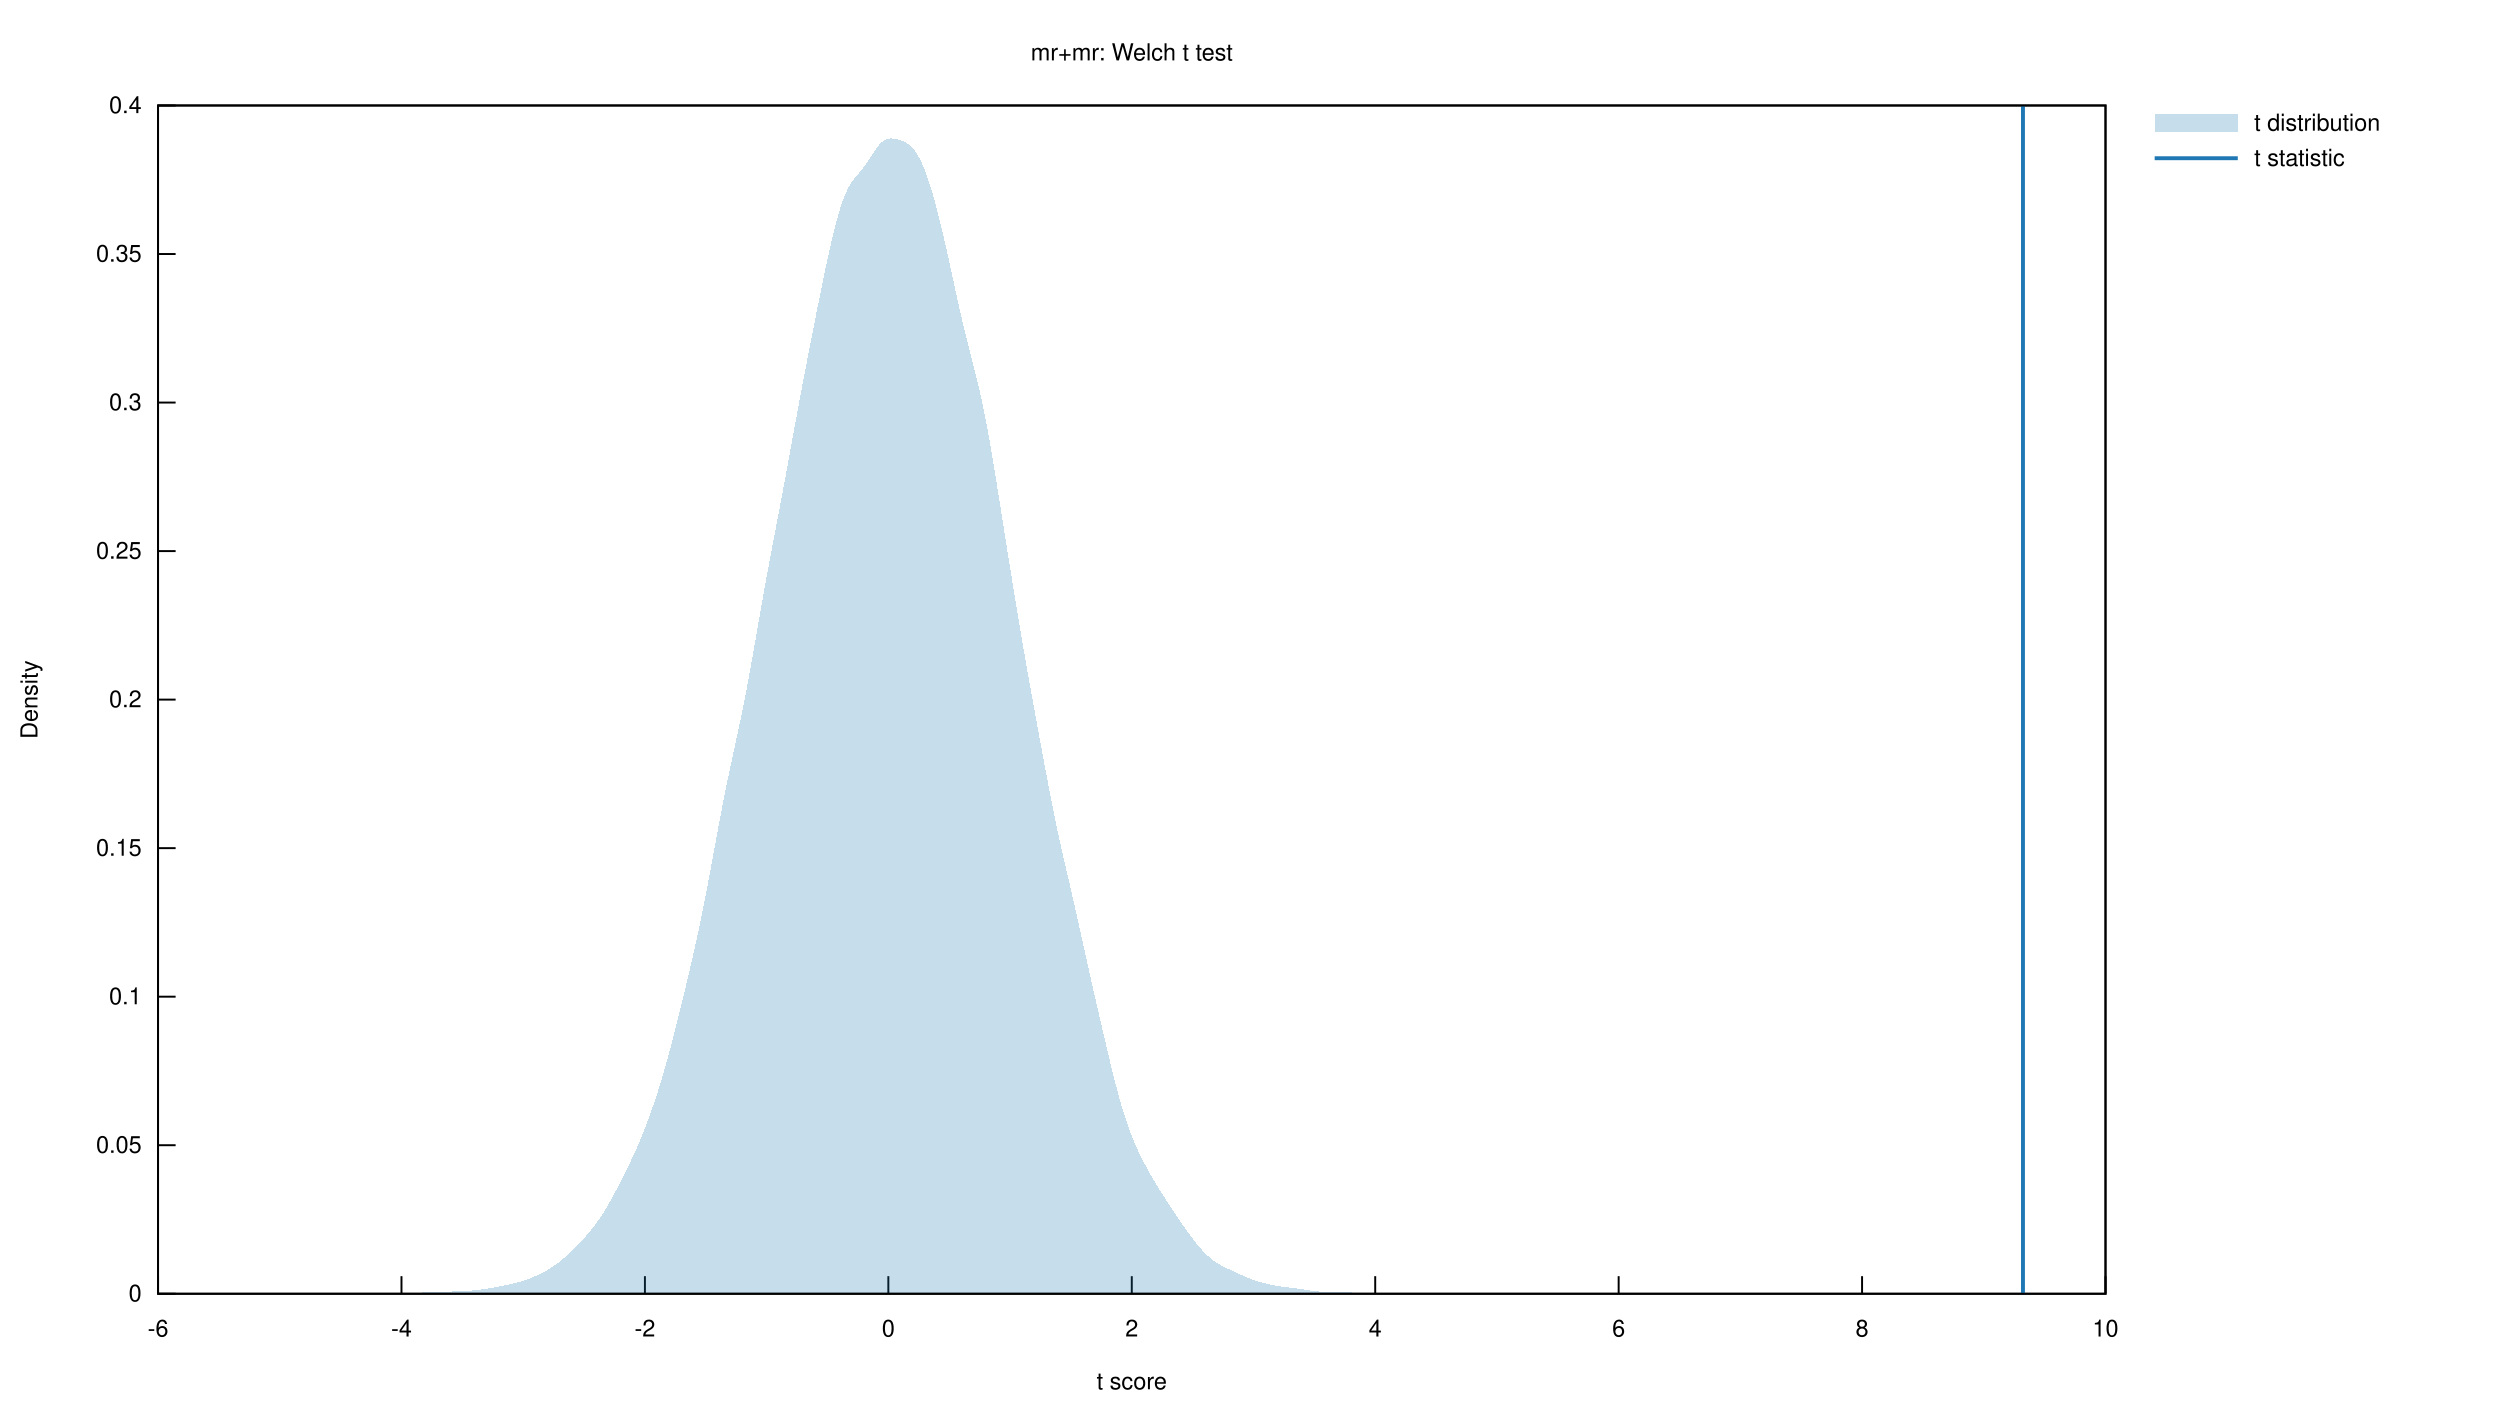
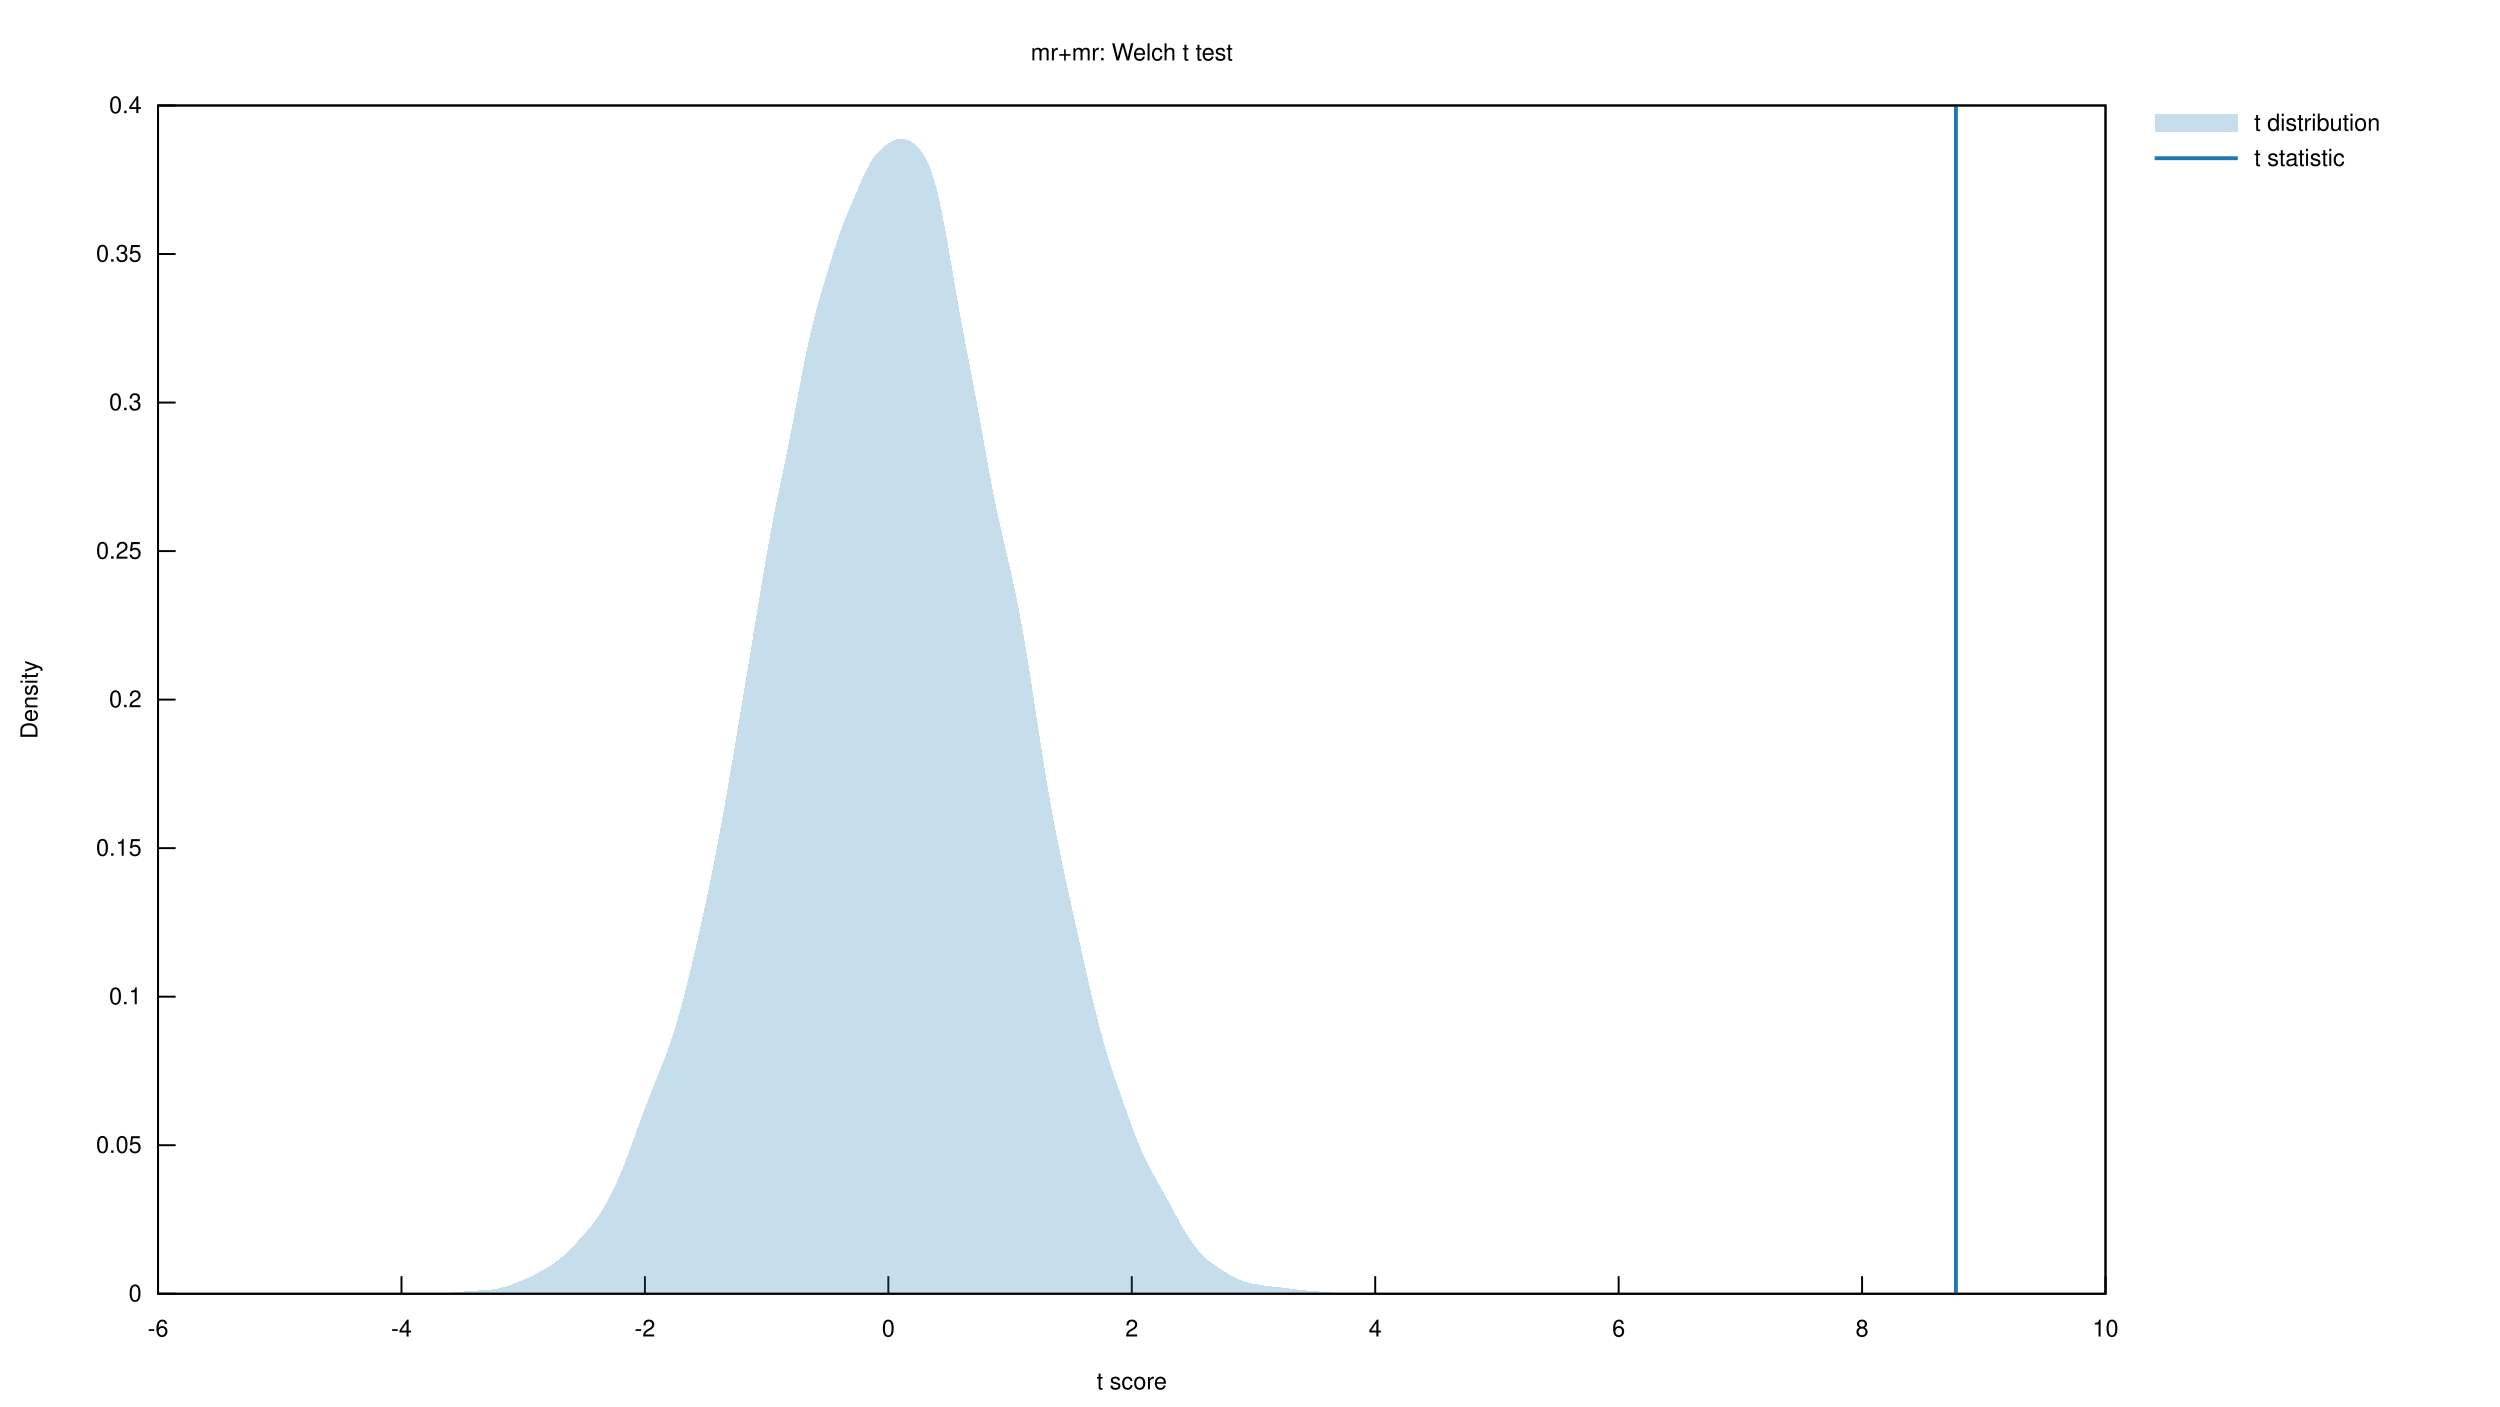
<svg xmlns="http://www.w3.org/2000/svg" xmlns:xlink="http://www.w3.org/1999/xlink" viewBox="0 0 1280 720">
  <g id="gnuplot_canvas">
    <rect x="0" y="0" width="1280" height="720" fill="none" />
    <defs>
      <circle id="gpDot" r="0.5" stroke-width="0.5" stroke="currentColor" />
      <path id="gpPt0" stroke-width="0.222" stroke="currentColor" d="M-1,0 h2 M0,-1 v2" />
      <path id="gpPt1" stroke-width="0.222" stroke="currentColor" d="M-1,-1 L1,1 M1,-1 L-1,1" />
      <path id="gpPt2" stroke-width="0.222" stroke="currentColor" d="M-1,0 L1,0 M0,-1 L0,1 M-1,-1 L1,1 M-1,1 L1,-1" />
      <rect id="gpPt3" stroke-width="0.222" stroke="currentColor" x="-1" y="-1" width="2" height="2" />
      <rect id="gpPt4" stroke-width="0.222" stroke="currentColor" fill="currentColor" x="-1" y="-1" width="2" height="2" />
      <circle id="gpPt5" stroke-width="0.222" stroke="currentColor" cx="0" cy="0" r="1" />
      <use xlink:href="#gpPt5" id="gpPt6" fill="currentColor" stroke="none" />
      <path id="gpPt7" stroke-width="0.222" stroke="currentColor" d="M0,-1.33 L-1.33,0.67 L1.33,0.67 z" />
      <use xlink:href="#gpPt7" id="gpPt8" fill="currentColor" stroke="none" />
      <use xlink:href="#gpPt7" id="gpPt9" stroke="currentColor" transform="rotate(180)" />
      <use xlink:href="#gpPt9" id="gpPt10" fill="currentColor" stroke="none" />
      <use xlink:href="#gpPt3" id="gpPt11" stroke="currentColor" transform="rotate(45)" />
      <use xlink:href="#gpPt11" id="gpPt12" fill="currentColor" stroke="none" />
      <path id="gpPt13" stroke-width="0.222" stroke="currentColor" d="M0,1.330 L1.265,0.411 L0.782,-1.067 L-0.782,-1.076 L-1.265,0.411 z" />
      <use xlink:href="#gpPt13" id="gpPt14" fill="currentColor" stroke="none" />
      <filter id="textbox" filterUnits="objectBoundingBox" x="0" y="0" height="1" width="1">
        <feFlood flood-color="white" flood-opacity="1" result="bgnd" />
        <feComposite in="SourceGraphic" in2="bgnd" operator="atop" />
      </filter>
      <filter id="greybox" filterUnits="objectBoundingBox" x="0" y="0" height="1" width="1">
        <feFlood flood-color="lightgrey" flood-opacity="1" result="grey" />
        <feComposite in="SourceGraphic" in2="grey" operator="atop" />
      </filter>
    </defs>
    <g fill="none" color="white" stroke="currentColor" stroke-width="1.00" stroke-linecap="butt" stroke-linejoin="miter">
</g>
    <g fill="none" color="black" stroke="currentColor" stroke-width="1.00" stroke-linecap="butt" stroke-linejoin="miter">
      <path stroke="black" d="M80.92,662.40 L89.92,662.40  " />
      <g transform="translate(72.53,666.30)" stroke="none" fill="black" font-family="Helvetica" font-size="12.00" text-anchor="end">
        <text>
          <tspan font-family="Helvetica"> 0</tspan>
        </text>
      </g>
    </g>
    <g fill="none" color="black" stroke="currentColor" stroke-width="1.00" stroke-linecap="butt" stroke-linejoin="miter">
      <path stroke="black" d="M80.92,586.35 L89.92,586.35  " />
      <g transform="translate(72.53,590.25)" stroke="none" fill="black" font-family="Helvetica" font-size="12.00" text-anchor="end">
        <text>
          <tspan font-family="Helvetica"> 0.05</tspan>
        </text>
      </g>
    </g>
    <g fill="none" color="black" stroke="currentColor" stroke-width="1.00" stroke-linecap="butt" stroke-linejoin="miter">
      <path stroke="black" d="M80.92,510.30 L89.92,510.30  " />
      <g transform="translate(72.53,514.20)" stroke="none" fill="black" font-family="Helvetica" font-size="12.00" text-anchor="end">
        <text>
          <tspan font-family="Helvetica"> 0.1</tspan>
        </text>
      </g>
    </g>
    <g fill="none" color="black" stroke="currentColor" stroke-width="1.00" stroke-linecap="butt" stroke-linejoin="miter">
      <path stroke="black" d="M80.92,434.25 L89.92,434.25  " />
      <g transform="translate(72.53,438.15)" stroke="none" fill="black" font-family="Helvetica" font-size="12.00" text-anchor="end">
        <text>
          <tspan font-family="Helvetica"> 0.15</tspan>
        </text>
      </g>
    </g>
    <g fill="none" color="black" stroke="currentColor" stroke-width="1.00" stroke-linecap="butt" stroke-linejoin="miter">
      <path stroke="black" d="M80.92,358.20 L89.92,358.20  " />
      <g transform="translate(72.53,362.10)" stroke="none" fill="black" font-family="Helvetica" font-size="12.00" text-anchor="end">
        <text>
          <tspan font-family="Helvetica"> 0.2</tspan>
        </text>
      </g>
    </g>
    <g fill="none" color="black" stroke="currentColor" stroke-width="1.00" stroke-linecap="butt" stroke-linejoin="miter">
      <path stroke="black" d="M80.92,282.16 L89.92,282.16  " />
      <g transform="translate(72.53,286.06)" stroke="none" fill="black" font-family="Helvetica" font-size="12.00" text-anchor="end">
        <text>
          <tspan font-family="Helvetica"> 0.25</tspan>
        </text>
      </g>
    </g>
    <g fill="none" color="black" stroke="currentColor" stroke-width="1.00" stroke-linecap="butt" stroke-linejoin="miter">
      <path stroke="black" d="M80.92,206.11 L89.92,206.11  " />
      <g transform="translate(72.53,210.01)" stroke="none" fill="black" font-family="Helvetica" font-size="12.00" text-anchor="end">
        <text>
          <tspan font-family="Helvetica"> 0.3</tspan>
        </text>
      </g>
    </g>
    <g fill="none" color="black" stroke="currentColor" stroke-width="1.00" stroke-linecap="butt" stroke-linejoin="miter">
      <path stroke="black" d="M80.92,130.06 L89.92,130.06  " />
      <g transform="translate(72.53,133.96)" stroke="none" fill="black" font-family="Helvetica" font-size="12.00" text-anchor="end">
        <text>
          <tspan font-family="Helvetica"> 0.35</tspan>
        </text>
      </g>
    </g>
    <g fill="none" color="black" stroke="currentColor" stroke-width="1.00" stroke-linecap="butt" stroke-linejoin="miter">
      <path stroke="black" d="M80.92,54.01 L89.92,54.01  " />
      <g transform="translate(72.53,57.91)" stroke="none" fill="black" font-family="Helvetica" font-size="12.00" text-anchor="end">
        <text>
          <tspan font-family="Helvetica"> 0.4</tspan>
        </text>
      </g>
    </g>
    <g fill="none" color="black" stroke="currentColor" stroke-width="1.00" stroke-linecap="butt" stroke-linejoin="miter">
      <path stroke="black" d="M80.92,662.40 L80.92,653.40  " />
      <g transform="translate(80.92,684.30)" stroke="none" fill="black" font-family="Helvetica" font-size="12.00" text-anchor="middle">
        <text>
          <tspan font-family="Helvetica">-6</tspan>
        </text>
      </g>
    </g>
    <g fill="none" color="black" stroke="currentColor" stroke-width="1.00" stroke-linecap="butt" stroke-linejoin="miter">
      <path stroke="black" d="M205.56,662.40 L205.56,653.40  " />
      <g transform="translate(205.56,684.30)" stroke="none" fill="black" font-family="Helvetica" font-size="12.00" text-anchor="middle">
        <text>
          <tspan font-family="Helvetica">-4</tspan>
        </text>
      </g>
    </g>
    <g fill="none" color="black" stroke="currentColor" stroke-width="1.00" stroke-linecap="butt" stroke-linejoin="miter">
      <path stroke="black" d="M330.20,662.40 L330.20,653.40  " />
      <g transform="translate(330.20,684.30)" stroke="none" fill="black" font-family="Helvetica" font-size="12.00" text-anchor="middle">
        <text>
          <tspan font-family="Helvetica">-2</tspan>
        </text>
      </g>
    </g>
    <g fill="none" color="black" stroke="currentColor" stroke-width="1.00" stroke-linecap="butt" stroke-linejoin="miter">
      <path stroke="black" d="M454.83,662.40 L454.83,653.40  " />
      <g transform="translate(454.83,684.30)" stroke="none" fill="black" font-family="Helvetica" font-size="12.00" text-anchor="middle">
        <text>
          <tspan font-family="Helvetica"> 0</tspan>
        </text>
      </g>
    </g>
    <g fill="none" color="black" stroke="currentColor" stroke-width="1.00" stroke-linecap="butt" stroke-linejoin="miter">
      <path stroke="black" d="M579.47,662.40 L579.47,653.40  " />
      <g transform="translate(579.47,684.30)" stroke="none" fill="black" font-family="Helvetica" font-size="12.00" text-anchor="middle">
        <text>
          <tspan font-family="Helvetica"> 2</tspan>
        </text>
      </g>
    </g>
    <g fill="none" color="black" stroke="currentColor" stroke-width="1.00" stroke-linecap="butt" stroke-linejoin="miter">
      <path stroke="black" d="M704.11,662.40 L704.11,653.40  " />
      <g transform="translate(704.11,684.30)" stroke="none" fill="black" font-family="Helvetica" font-size="12.00" text-anchor="middle">
        <text>
          <tspan font-family="Helvetica"> 4</tspan>
        </text>
      </g>
    </g>
    <g fill="none" color="black" stroke="currentColor" stroke-width="1.00" stroke-linecap="butt" stroke-linejoin="miter">
      <path stroke="black" d="M828.75,662.40 L828.75,653.40  " />
      <g transform="translate(828.75,684.30)" stroke="none" fill="black" font-family="Helvetica" font-size="12.00" text-anchor="middle">
        <text>
          <tspan font-family="Helvetica"> 6</tspan>
        </text>
      </g>
    </g>
    <g fill="none" color="black" stroke="currentColor" stroke-width="1.00" stroke-linecap="butt" stroke-linejoin="miter">
      <path stroke="black" d="M953.38,662.40 L953.38,653.40  " />
      <g transform="translate(953.38,684.30)" stroke="none" fill="black" font-family="Helvetica" font-size="12.00" text-anchor="middle">
        <text>
          <tspan font-family="Helvetica"> 8</tspan>
        </text>
      </g>
    </g>
    <g fill="none" color="black" stroke="currentColor" stroke-width="1.00" stroke-linecap="butt" stroke-linejoin="miter">
      <path stroke="black" d="M1078.02,662.40 L1078.02,653.40  " />
      <g transform="translate(1078.02,684.30)" stroke="none" fill="black" font-family="Helvetica" font-size="12.00" text-anchor="middle">
        <text>
          <tspan font-family="Helvetica"> 10</tspan>
        </text>
      </g>
    </g>
    <g fill="none" color="black" stroke="currentColor" stroke-width="1.00" stroke-linecap="butt" stroke-linejoin="miter">
</g>
    <g fill="none" color="black" stroke="currentColor" stroke-width="1.00" stroke-linecap="butt" stroke-linejoin="miter">
      <path stroke="black" d="M80.92,54.01 L80.92,662.40 L1078.02,662.40 L1078.02,54.01 L80.92,54.01 Z  " />
    </g>
    <g fill="none" color="black" stroke="currentColor" stroke-width="1.00" stroke-linecap="butt" stroke-linejoin="miter">
      <g transform="translate(19.18,358.21) rotate(270)" stroke="none" fill="black" font-family="Helvetica" font-size="12.00" text-anchor="middle">
        <text>
          <tspan font-family="Helvetica">Density</tspan>
        </text>
      </g>
    </g>
    <g fill="none" color="black" stroke="currentColor" stroke-width="1.00" stroke-linecap="butt" stroke-linejoin="miter">
      <g transform="translate(579.47,711.30)" stroke="none" fill="black" font-family="Helvetica" font-size="12.00" text-anchor="middle">
        <text>
          <tspan font-family="Helvetica">t score</tspan>
        </text>
      </g>
    </g>
    <g fill="none" color="black" stroke="currentColor" stroke-width="1.00" stroke-linecap="butt" stroke-linejoin="miter">
</g>
    <g id="gnuplot_plot_1">
      <g fill="none" color="black" stroke="currentColor" stroke-width="1.00" stroke-linecap="butt" stroke-linejoin="miter">
        <g transform="translate(1154.14,66.91)" stroke="none" fill="black" font-family="Helvetica" font-size="12.00" text-anchor="start">
          <text>
            <tspan font-family="Helvetica">t distribution</tspan>
          </text>
        </g>
      </g>
      <g fill="none" color="black" stroke="currentColor" stroke-width="1.00" stroke-linecap="butt" stroke-linejoin="miter">
        <g stroke="none" shape-rendering="crispEdges">
          <polygon fill="rgb( 31, 120, 180)" fill-opacity="0.25" points="1103.19,67.51 1145.75,67.51 1145.75,58.51 1103.19,58.51 " />
-           <polygon fill="rgb( 31, 120, 180)" fill-opacity="0.25" points="188.89,662.40 190.09,662.40 191.28,662.40 192.48,662.40 193.67,662.40 194.86,662.39 196.06,662.39 197.25,662.38 198.45,662.38 199.64,662.37 200.84,662.35 202.03,662.34 203.23,662.32 204.42,662.30 205.62,662.27 206.81,662.23 208.01,662.19 209.20,662.14 210.40,662.09 211.59,662.03 212.79,661.96 213.98,661.89 215.18,661.81 216.37,661.73 217.56,661.66 218.76,661.58 219.95,661.52 221.15,661.46 222.34,661.41 223.54,661.37 224.73,661.34 225.93,661.31 227.12,661.30 228.32,661.28 229.51,661.27 230.71,661.26 231.90,661.24 233.10,661.22 234.29,661.19 235.49,661.14 236.68,661.09 237.88,661.03 239.07,660.95 240.27,660.87 241.46,660.77 242.65,660.66 243.85,660.54 245.04,660.40 246.24,660.25 247.43,660.09 248.63,659.92 249.82,659.73 251.02,659.53 252.21,659.31 253.41,659.09 254.60,658.86 255.80,658.63 256.99,658.39 258.19,658.15 259.38,657.91 260.58,657.65 261.77,657.39 262.97,657.11 264.16,656.82 265.35,656.50 266.55,656.16 267.74,655.79 268.94,655.39 270.13,654.96 271.33,654.51 272.52,654.03 273.72,653.52 274.91,652.99 276.11,652.43 277.30,651.85 278.50,651.22 279.69,650.57 280.89,649.87 282.08,649.13 283.28,648.34 284.47,647.51 285.67,646.62 286.86,645.69 288.06,644.70 289.25,643.68 290.44,642.61 291.64,641.51 292.83,640.37 294.03,639.19 295.22,637.99 296.42,636.75 297.61,635.48 298.81,634.18 300.00,632.84 301.20,631.45 302.39,630.01 303.59,628.51 304.78,626.95 305.98,625.32 307.17,623.60 308.37,621.80 309.56,619.91 310.76,617.94 311.95,615.88 313.15,613.75 314.34,611.55 315.53,609.30 316.73,607.00 317.92,604.67 319.12,602.31 320.31,599.91 321.51,597.47 322.70,594.99 323.90,592.44 325.09,589.83 326.29,587.13 327.48,584.34 328.68,581.45 329.87,578.45 331.07,575.35 332.26,572.15 333.46,568.82 334.65,565.38 335.85,561.82 337.04,558.13 338.23,554.29 339.43,550.31 340.62,546.17 341.82,541.88 343.01,537.45 344.21,532.89 345.40,528.23 346.60,523.48 347.79,518.66 348.99,513.80 350.18,508.89 351.38,503.94 352.57,498.93 353.77,493.83 354.96,488.63 356.16,483.30 357.35,477.81 358.55,472.15 359.74,466.29 360.94,460.26 362.13,454.05 363.32,447.71 364.52,441.26 365.71,434.77 366.91,428.28 368.10,421.86 369.30,415.56 370.49,409.42 371.69,403.45 372.88,397.65 374.08,392.01 375.27,386.47 376.47,380.96 377.66,375.43 378.86,369.80 380.05,364.02 381.25,358.04 382.44,351.83 383.64,345.41 384.83,338.80 386.03,332.05 387.22,325.21 388.41,318.34 389.61,311.51 390.80,304.76 392.00,298.13 393.19,291.62 394.39,285.23 395.58,278.92 396.78,272.66 397.97,266.41 399.17,260.13 400.36,253.79 401.56,247.38 402.75,240.91 403.95,234.38 405.14,227.83 406.34,221.29 407.53,214.77 408.73,208.32 409.92,201.93 411.11,195.60 412.31,189.35 413.50,183.15 414.70,177.00 415.89,170.89 417.09,164.83 418.28,158.82 419.48,152.87 420.67,147.00 421.87,141.21 423.06,135.55 424.26,130.05 425.45,124.74 426.65,119.67 427.84,114.90 429.04,110.49 430.23,106.48 431.43,102.91 432.62,99.80 433.82,97.14 435.01,94.90 436.20,93.02 437.40,91.40 438.59,89.95 439.79,88.56 440.98,87.15 442.18,85.64 443.37,84.00 444.57,82.24 445.76,80.39 446.96,78.53 448.15,76.73 449.35,75.09 450.54,73.68 451.74,72.55 452.93,71.73 454.13,71.20 455.32,70.93 456.52,70.87 457.71,70.98 458.91,71.20 460.10,71.51 461.29,71.88 462.49,72.34 463.68,72.91 464.88,73.63 466.07,74.56 467.27,75.74 468.46,77.22 469.66,79.02 470.85,81.17 472.05,83.66 473.24,86.50 474.44,89.67 475.63,93.16 476.83,96.95 478.02,101.03 479.22,105.36 480.41,109.94 481.61,114.75 482.80,119.75 483.99,124.93 485.19,130.26 486.38,135.70 487.58,141.20 488.77,146.71 489.97,152.18 491.16,157.55 492.36,162.77 493.55,167.83 494.75,172.73 495.94,177.49 497.14,182.16 498.33,186.83 499.53,191.59 500.72,196.52 501.92,201.71 503.11,207.22 504.31,213.10 505.50,219.34 506.70,225.94 507.89,232.85 509.08,240.00 510.28,247.35 511.47,254.82 512.67,262.35 513.86,269.90 515.06,277.44 516.25,284.94 517.45,292.38 518.64,299.76 519.84,307.06 521.03,314.29 522.23,321.44 523.42,328.50 524.62,335.45 525.81,342.30 527.01,349.05 528.20,355.71 529.40,362.28 530.59,368.80 531.78,375.28 532.98,381.74 534.17,388.16 535.37,394.54 536.56,400.85 537.76,407.06 538.95,413.13 540.15,419.04 541.34,424.75 542.54,430.28 543.73,435.65 544.93,440.89 546.12,446.05 547.32,451.19 548.51,456.35 549.71,461.56 550.90,466.85 552.10,472.21 553.29,477.62 554.49,483.05 555.68,488.48 556.87,493.88 558.07,499.23 559.26,504.52 560.46,509.76 561.65,514.96 562.85,520.13 564.04,525.28 565.24,530.42 566.43,535.52 567.63,540.58 568.82,545.55 570.02,550.42 571.21,555.13 572.41,559.65 573.60,563.96 574.80,568.03 575.99,571.85 577.19,575.43 578.38,578.77 579.58,581.88 580.77,584.80 581.96,587.53 583.16,590.12 584.35,592.57 585.55,594.92 586.74,597.18 587.94,599.36 589.13,601.48 590.33,603.54 591.52,605.55 592.72,607.51 593.91,609.44 595.11,611.34 596.30,613.20 597.50,615.05 598.69,616.87 599.89,618.69 601.08,620.49 602.28,622.28 603.47,624.06 604.66,625.82 605.86,627.56 607.05,629.28 608.25,630.96 609.44,632.61 610.64,634.21 611.83,635.76 613.03,637.25 614.22,638.67 615.42,640.01 616.61,641.28 617.81,642.45 619.00,643.54 620.20,644.54 621.39,645.45 622.59,646.27 623.78,647.03 624.98,647.71 626.17,648.35 627.37,648.95 628.56,649.52 629.75,650.08 630.95,650.64 632.14,651.19 633.34,651.75 634.53,652.30 635.73,652.85 636.92,653.38 638.12,653.90 639.31,654.39 640.51,654.85 641.70,655.28 642.90,655.68 644.09,656.05 645.29,656.40 646.48,656.73 647.68,657.04 648.87,657.33 650.07,657.60 651.26,657.86 652.46,658.10 653.65,658.32 654.84,658.51 656.04,658.69 657.23,658.85 658.43,658.99 659.62,659.13 660.82,659.27 662.01,659.42 663.21,659.57 664.40,659.73 665.60,659.91 666.79,660.09 667.99,660.28 669.18,660.48 670.38,660.67 671.57,660.84 672.77,661.00 673.96,661.14 675.16,661.25 676.35,661.34 677.54,661.41 678.74,661.46 679.93,661.49 681.13,661.51 682.32,661.53 683.52,661.55 684.71,661.56 685.91,661.58 687.10,661.61 688.30,661.64 689.49,661.67 690.69,661.71 691.88,661.75 693.08,661.78 694.27,661.82 695.47,661.86 696.66,661.90 697.86,661.93 699.05,661.97 700.25,662.01 701.44,662.04 702.63,662.07 703.83,662.10 705.02,662.13 706.22,662.16 707.41,662.18 708.61,662.20 709.80,662.21 711.00,662.22 712.19,662.23 713.39,662.24 714.58,662.25 715.78,662.25 716.97,662.26 718.17,662.27 719.36,662.28 720.56,662.29 721.75,662.30 722.95,662.32 724.14,662.33 725.33,662.34 726.53,662.35 727.72,662.36 728.92,662.37 730.11,662.38 731.31,662.38 732.50,662.39 733.70,662.39 734.89,662.39 736.09,662.40 737.28,662.40 738.48,662.40 739.67,662.40 740.87,662.40 742.06,662.40 743.26,662.40 744.45,662.40 745.65,662.40 746.84,662.40 748.04,662.40 749.23,662.40 750.42,662.40 751.62,662.39 752.81,662.39 754.01,662.39 755.20,662.38 756.40,662.38 757.59,662.37 758.79,662.36 759.98,662.36 761.18,662.35 762.37,662.35 763.57,662.34 764.76,662.34 765.96,662.34 767.15,662.35 768.35,662.35 769.54,662.35 770.74,662.36 771.93,662.37 773.13,662.37 774.32,662.38 775.51,662.38 776.71,662.39 777.90,662.39 779.10,662.39 780.29,662.40 781.49,662.40 782.68,662.40 783.88,662.40 785.07,662.40 785.07,662.40 783.88,662.40 782.68,662.40 781.49,662.40 780.29,662.40 779.10,662.40 777.90,662.40 776.71,662.40 775.51,662.40 774.32,662.40 773.13,662.40 771.93,662.40 770.74,662.40 769.54,662.40 768.35,662.40 767.15,662.40 765.96,662.40 764.76,662.40 763.57,662.40 762.37,662.40 761.18,662.40 759.98,662.40 758.79,662.40 757.59,662.40 756.40,662.40 755.20,662.40 754.01,662.40 752.81,662.40 751.62,662.40 750.42,662.40 749.23,662.40 748.04,662.40 746.84,662.40 745.65,662.40 744.45,662.40 743.26,662.40 742.06,662.40 740.87,662.40 739.67,662.40 738.48,662.40 737.28,662.40 736.09,662.40 734.89,662.40 733.70,662.40 732.50,662.40 731.31,662.40 730.11,662.40 728.92,662.40 727.72,662.40 726.53,662.40 725.33,662.40 724.14,662.40 722.95,662.40 721.75,662.40 720.56,662.40 719.36,662.40 718.17,662.40 716.97,662.40 715.78,662.40 714.58,662.40 713.39,662.40 712.19,662.40 711.00,662.40 709.80,662.40 708.61,662.40 707.41,662.40 706.22,662.40 705.02,662.40 703.83,662.40 702.63,662.40 701.44,662.40 700.25,662.40 699.05,662.40 697.86,662.40 696.66,662.40 695.47,662.40 694.27,662.40 693.08,662.40 691.88,662.40 690.69,662.40 689.49,662.40 688.30,662.40 687.10,662.40 685.91,662.40 684.71,662.40 683.52,662.40 682.32,662.40 681.13,662.40 679.93,662.40 678.74,662.40 677.54,662.40 676.35,662.40 675.16,662.40 673.96,662.40 672.77,662.40 671.57,662.40 670.38,662.40 669.18,662.40 667.99,662.40 666.79,662.40 665.60,662.40 664.40,662.40 663.21,662.40 662.01,662.40 660.82,662.40 659.62,662.40 658.43,662.40 657.23,662.40 656.04,662.40 654.84,662.40 653.65,662.40 652.46,662.40 651.26,662.40 650.07,662.40 648.87,662.40 647.68,662.40 646.48,662.40 645.29,662.40 644.09,662.40 642.90,662.40 641.70,662.40 640.51,662.40 639.31,662.40 638.12,662.40 636.92,662.40 635.73,662.40 634.53,662.40 633.34,662.40 632.14,662.40 630.95,662.40 629.75,662.40 628.56,662.40 627.37,662.40 626.17,662.40 624.98,662.40 623.78,662.40 622.59,662.40 621.39,662.40 620.20,662.40 619.00,662.40 617.81,662.40 616.61,662.40 615.42,662.40 614.22,662.40 613.03,662.40 611.83,662.40 610.64,662.40 609.44,662.40 608.25,662.40 607.05,662.40 605.86,662.40 604.66,662.40 603.47,662.40 602.28,662.40 601.08,662.40 599.89,662.40 598.69,662.40 597.50,662.40 596.30,662.40 595.11,662.40 593.91,662.40 592.72,662.40 591.52,662.40 590.33,662.40 589.13,662.40 587.94,662.40 586.74,662.40 585.55,662.40 584.35,662.40 583.16,662.40 581.96,662.40 580.77,662.40 579.58,662.40 578.38,662.40 577.19,662.40 575.99,662.40 574.80,662.40 573.60,662.40 572.41,662.40 571.21,662.40 570.02,662.40 568.82,662.40 567.63,662.40 566.43,662.40 565.24,662.40 564.04,662.40 562.85,662.40 561.65,662.40 560.46,662.40 559.26,662.40 558.07,662.40 556.87,662.40 555.68,662.40 554.49,662.40 553.29,662.40 552.10,662.40 550.90,662.40 549.71,662.40 548.51,662.40 547.32,662.40 546.12,662.40 544.93,662.40 543.73,662.40 542.54,662.40 541.34,662.40 540.15,662.40 538.95,662.40 537.76,662.40 536.56,662.40 535.37,662.40 534.17,662.40 532.98,662.40 531.78,662.40 530.59,662.40 529.40,662.40 528.20,662.40 527.01,662.40 525.81,662.40 524.62,662.40 523.42,662.40 522.23,662.40 521.03,662.40 519.84,662.40 518.64,662.40 517.45,662.40 516.25,662.40 515.06,662.40 513.86,662.40 512.67,662.40 511.47,662.40 510.28,662.40 509.08,662.40 507.89,662.40 506.70,662.40 505.50,662.40 504.31,662.40 503.11,662.40 501.92,662.40 500.72,662.40 499.53,662.40 498.33,662.40 497.14,662.40 495.94,662.40 494.75,662.40 493.55,662.40 492.36,662.40 491.16,662.40 489.97,662.40 488.77,662.40 487.58,662.40 486.38,662.40 485.19,662.40 483.99,662.40 482.80,662.40 481.61,662.40 480.41,662.40 479.22,662.40 478.02,662.40 476.83,662.40 475.63,662.40 474.44,662.40 473.24,662.40 472.05,662.40 470.85,662.40 469.66,662.40 468.46,662.40 467.27,662.40 466.07,662.40 464.88,662.40 463.68,662.40 462.49,662.40 461.29,662.40 460.10,662.40 458.91,662.40 457.71,662.40 456.52,662.40 455.32,662.40 454.13,662.40 452.93,662.40 451.74,662.40 450.54,662.40 449.35,662.40 448.15,662.40 446.96,662.40 445.76,662.40 444.57,662.40 443.37,662.40 442.18,662.40 440.98,662.40 439.79,662.40 438.59,662.40 437.40,662.40 436.20,662.40 435.01,662.40 433.82,662.40 432.62,662.40 431.43,662.40 430.23,662.40 429.04,662.40 427.84,662.40 426.65,662.40 425.45,662.40 424.26,662.40 423.06,662.40 421.87,662.40 420.67,662.40 419.48,662.40 418.28,662.40 417.09,662.40 415.89,662.40 414.70,662.40 413.50,662.40 412.31,662.40 411.11,662.40 409.92,662.40 408.73,662.40 407.53,662.40 406.34,662.40 405.14,662.40 403.95,662.40 402.75,662.40 401.56,662.40 400.36,662.40 399.17,662.40 397.97,662.40 396.78,662.40 395.58,662.40 394.39,662.40 393.19,662.40 392.00,662.40 390.80,662.40 389.61,662.40 388.41,662.40 387.22,662.40 386.03,662.40 384.83,662.40 383.64,662.40 382.44,662.40 381.25,662.40 380.05,662.40 378.86,662.40 377.66,662.40 376.47,662.40 375.27,662.40 374.08,662.40 372.88,662.40 371.69,662.40 370.49,662.40 369.30,662.40 368.10,662.40 366.91,662.40 365.71,662.40 364.52,662.40 363.32,662.40 362.13,662.40 360.94,662.40 359.74,662.40 358.55,662.40 357.35,662.40 356.16,662.40 354.96,662.40 353.77,662.40 352.57,662.40 351.38,662.40 350.18,662.40 348.99,662.40 347.79,662.40 346.60,662.40 345.40,662.40 344.21,662.40 343.01,662.40 341.82,662.40 340.62,662.40 339.43,662.40 338.23,662.40 337.04,662.40 335.85,662.40 334.65,662.40 333.46,662.40 332.26,662.40 331.07,662.40 329.87,662.40 328.68,662.40 327.48,662.40 326.29,662.40 325.09,662.40 323.90,662.40 322.70,662.40 321.51,662.40 320.31,662.40 319.12,662.40 317.92,662.40 316.73,662.40 315.53,662.40 314.34,662.40 313.15,662.40 311.95,662.40 310.76,662.40 309.56,662.40 308.37,662.40 307.17,662.40 305.98,662.40 304.78,662.40 303.59,662.40 302.39,662.40 301.20,662.40 300.00,662.40 298.81,662.40 297.61,662.40 296.42,662.40 295.22,662.40 294.03,662.40 292.83,662.40 291.64,662.40 290.44,662.40 289.25,662.40 288.06,662.40 286.86,662.40 285.67,662.40 284.47,662.40 283.28,662.40 282.08,662.40 280.89,662.40 279.69,662.40 278.50,662.40 277.30,662.40 276.11,662.40 274.91,662.40 273.72,662.40 272.52,662.40 271.33,662.40 270.13,662.40 268.94,662.40 267.74,662.40 266.55,662.40 265.35,662.40 264.16,662.40 262.97,662.40 261.77,662.40 260.58,662.40 259.38,662.40 258.19,662.40 256.99,662.40 255.80,662.40 254.60,662.40 253.41,662.40 252.21,662.40 251.02,662.40 249.82,662.40 248.63,662.40 247.43,662.40 246.24,662.40 245.04,662.40 243.85,662.40 242.65,662.40 241.46,662.40 240.27,662.40 239.07,662.40 237.88,662.40 236.68,662.40 235.49,662.40 234.29,662.40 233.10,662.40 231.90,662.40 230.71,662.40 229.51,662.40 228.32,662.40 227.12,662.40 225.93,662.40 224.73,662.40 223.54,662.40 222.34,662.40 221.15,662.40 219.95,662.40 218.76,662.40 217.56,662.40 216.37,662.40 215.18,662.40 213.98,662.40 212.79,662.40 211.59,662.40 210.40,662.40 209.20,662.40 208.01,662.40 206.81,662.40 205.62,662.40 204.42,662.40 203.23,662.40 202.03,662.40 200.84,662.40 199.64,662.40 198.45,662.40 197.25,662.40 196.06,662.40 194.86,662.40 193.67,662.40 192.48,662.40 191.28,662.40 190.09,662.40 188.89,662.40 " />
+           <polygon fill="rgb( 31, 120, 180)" fill-opacity="0.25" points="180.44,662.40 181.69,662.40 182.94,662.40 184.19,662.40 185.44,662.40 186.70,662.39 187.95,662.39 189.20,662.39 190.45,662.38 191.70,662.37 192.95,662.37 194.20,662.36 195.46,662.35 196.71,662.35 197.96,662.34 199.21,662.33 200.46,662.33 201.71,662.32 202.96,662.32 204.22,662.32 205.47,662.32 206.72,662.31 207.97,662.31 209.22,662.32 210.47,662.32 211.72,662.32 212.98,662.32 214.23,662.32 215.48,662.31 216.73,662.31 217.98,662.30 219.23,662.28 220.48,662.26 221.74,662.24 222.99,662.21 224.24,662.17 225.49,662.13 226.74,662.07 227.99,662.01 229.25,661.94 230.50,661.86 231.75,661.77 233.00,661.66 234.25,661.56 235.50,661.44 236.75,661.32 238.01,661.21 239.26,661.10 240.51,661.00 241.76,660.91 243.01,660.83 244.26,660.75 245.51,660.69 246.77,660.62 248.02,660.55 249.27,660.47 250.52,660.36 251.77,660.23 253.02,660.06 254.27,659.85 255.53,659.61 256.78,659.31 258.03,658.98 259.28,658.61 260.53,658.20 261.78,657.76 263.03,657.30 264.29,656.81 265.54,656.30 266.79,655.78 268.04,655.25 269.29,654.70 270.54,654.12 271.80,653.53 273.05,652.92 274.30,652.28 275.55,651.62 276.80,650.94 278.05,650.24 279.30,649.51 280.56,648.77 281.81,647.99 283.06,647.17 284.31,646.30 285.56,645.37 286.81,644.38 288.06,643.32 289.32,642.19 290.57,641.00 291.82,639.75 293.07,638.46 294.32,637.13 295.57,635.79 296.82,634.43 298.08,633.05 299.33,631.65 300.58,630.22 301.83,628.74 303.08,627.19 304.33,625.55 305.58,623.81 306.84,621.96 308.09,620.00 309.34,617.91 310.59,615.70 311.84,613.38 313.09,610.93 314.35,608.37 315.60,605.67 316.85,602.84 318.10,599.87 319.35,596.77 320.60,593.55 321.85,590.24 323.11,586.84 324.36,583.40 325.61,579.94 326.86,576.49 328.11,573.07 329.36,569.70 330.61,566.38 331.87,563.12 333.12,559.92 334.37,556.77 335.62,553.65 336.87,550.53 338.12,547.41 339.37,544.23 340.63,540.97 341.88,537.59 343.13,534.05 344.38,530.31 345.63,526.37 346.88,522.20 348.13,517.80 349.39,513.18 350.64,508.36 351.89,503.37 353.14,498.23 354.39,492.98 355.64,487.62 356.90,482.17 358.15,476.65 359.40,471.04 360.65,465.33 361.90,459.51 363.15,453.56 364.40,447.46 365.66,441.20 366.91,434.75 368.16,428.11 369.41,421.28 370.66,414.29 371.91,407.15 373.16,399.90 374.42,392.57 375.67,385.18 376.92,377.76 378.17,370.32 379.42,362.86 380.67,355.39 381.92,347.87 383.18,340.31 384.43,332.70 385.68,325.04 386.93,317.36 388.18,309.69 389.43,302.08 390.68,294.58 391.94,287.26 393.19,280.15 394.44,273.29 395.69,266.69 396.94,260.34 398.19,254.18 399.45,248.15 400.70,242.17 401.95,236.15 403.20,230.03 404.45,223.76 405.70,217.33 406.95,210.76 408.21,204.12 409.46,197.48 410.71,190.95 411.96,184.62 413.21,178.58 414.46,172.88 415.71,167.52 416.97,162.51 418.22,157.79 419.47,153.29 420.72,148.95 421.97,144.72 423.22,140.54 424.47,136.41 425.73,132.35 426.98,128.38 428.23,124.54 429.48,120.86 430.73,117.37 431.98,114.05 433.23,110.89 434.49,107.84 435.74,104.85 436.99,101.89 438.24,98.94 439.49,96.00 440.74,93.10 442.00,90.29 443.25,87.63 444.50,85.18 445.75,82.97 447.00,81.02 448.25,79.33 449.50,77.87 450.76,76.61 452.01,75.51 453.26,74.53 454.51,73.65 455.76,72.87 457.01,72.20 458.26,71.65 459.52,71.26 460.77,71.04 462.02,71.01 463.27,71.18 464.52,71.55 465.77,72.12 467.02,72.88 468.28,73.82 469.53,74.97 470.78,76.33 472.03,77.94 473.28,79.86 474.53,82.16 475.78,84.91 477.04,88.20 478.29,92.10 479.54,96.63 480.79,101.82 482.04,107.64 483.29,114.00 484.55,120.81 485.80,127.93 487.05,135.23 488.30,142.56 489.55,149.82 490.80,156.93 492.05,163.84 493.31,170.55 494.56,177.12 495.81,183.60 497.06,190.07 498.31,196.61 499.56,203.27 500.81,210.06 502.07,216.97 503.32,223.95 504.57,230.93 505.82,237.84 507.07,244.58 508.32,251.10 509.57,257.36 510.83,263.33 512.08,269.04 513.33,274.55 514.58,279.93 515.83,285.26 517.08,290.65 518.33,296.19 519.59,301.96 520.84,308.04 522.09,314.47 523.34,321.27 524.59,328.43 525.84,335.92 527.10,343.70 528.35,351.68 529.60,359.80 530.85,367.97 532.10,376.10 533.35,384.12 534.60,391.97 535.86,399.58 537.11,406.94 538.36,414.01 539.61,420.80 540.86,427.33 542.11,433.62 543.36,439.71 544.62,445.63 545.87,451.43 547.12,457.14 548.37,462.79 549.62,468.42 550.87,474.02 552.12,479.62 553.38,485.21 554.63,490.78 555.88,496.32 557.13,501.81 558.38,507.22 559.63,512.52 560.88,517.68 562.14,522.68 563.39,527.49 564.64,532.09 565.89,536.48 567.14,540.67 568.39,544.66 569.65,548.50 570.90,552.22 572.15,555.84 573.40,559.42 574.65,562.96 575.90,566.50 577.15,570.02 578.41,573.52 579.66,576.97 580.91,580.33 582.16,583.58 583.41,586.69 584.66,589.63 585.91,592.39 587.17,594.99 588.42,597.45 589.67,599.78 590.92,602.03 592.17,604.23 593.42,606.43 594.67,608.63 595.93,610.87 597.18,613.14 598.43,615.45 599.68,617.77 600.93,620.11 602.18,622.42 603.43,624.70 604.69,626.93 605.94,629.09 607.19,631.17 608.44,633.16 609.69,635.05 610.94,636.84 612.19,638.52 613.45,640.07 614.70,641.51 615.95,642.83 617.20,644.03 618.45,645.14 619.70,646.15 620.96,647.10 622.21,647.99 623.46,648.84 624.71,649.67 625.96,650.47 627.21,651.25 628.46,652.01 629.72,652.75 630.97,653.44 632.22,654.10 633.47,654.70 634.72,655.25 635.97,655.73 637.22,656.16 638.48,656.53 639.73,656.85 640.98,657.13 642.23,657.38 643.48,657.60 644.73,657.81 645.98,658.01 647.24,658.19 648.49,658.37 649.74,658.53 650.99,658.68 652.24,658.82 653.49,658.95 654.74,659.09 656.00,659.22 657.25,659.36 658.50,659.51 659.75,659.67 661.00,659.83 662.25,660.00 663.51,660.16 664.76,660.31 666.01,660.46 667.26,660.58 668.51,660.70 669.76,660.80 671.01,660.89 672.27,660.99 673.52,661.08 674.77,661.18 676.02,661.29 677.27,661.40 678.52,661.51 679.77,661.61 681.03,661.71 682.28,661.80 683.53,661.88 684.78,661.95 686.03,662.00 687.28,662.05 688.53,662.08 689.79,662.12 691.04,662.15 692.29,662.17 693.54,662.20 694.79,662.22 696.04,662.24 697.29,662.25 698.55,662.26 699.80,662.27 701.05,662.28 702.30,662.28 703.55,662.28 704.80,662.28 706.06,662.28 707.31,662.28 708.56,662.28 709.81,662.29 711.06,662.30 712.31,662.31 713.56,662.33 714.82,662.34 716.07,662.35 717.32,662.36 718.57,662.37 719.82,662.38 721.07,662.39 722.32,662.39 723.58,662.39 724.83,662.40 726.08,662.40 727.33,662.40 728.58,662.40 729.83,662.40 731.08,662.40 732.34,662.40 733.59,662.40 734.84,662.40 736.09,662.40 737.34,662.40 738.59,662.40 739.84,662.40 741.10,662.40 742.35,662.40 743.60,662.40 744.85,662.40 746.10,662.40 747.35,662.40 748.61,662.40 749.86,662.40 751.11,662.40 752.36,662.40 753.61,662.40 754.86,662.40 756.11,662.40 757.37,662.40 758.62,662.40 759.87,662.40 761.12,662.40 762.37,662.40 763.62,662.40 764.87,662.40 766.13,662.40 767.38,662.39 768.63,662.39 769.88,662.39 771.13,662.38 772.38,662.37 773.63,662.36 774.89,662.35 776.14,662.33 777.39,662.31 778.64,662.29 779.89,662.27 781.14,662.26 782.39,662.24 783.65,662.23 784.90,662.23 786.15,662.23 787.40,662.24 788.65,662.25 789.90,662.27 791.16,662.29 792.41,662.31 793.66,662.33 794.91,662.34 796.16,662.36 797.41,662.37 798.66,662.38 799.92,662.39 801.17,662.39 802.42,662.39 803.67,662.40 804.92,662.40 804.92,662.40 803.67,662.40 802.42,662.40 801.17,662.40 799.92,662.40 798.66,662.40 797.41,662.40 796.16,662.40 794.91,662.40 793.66,662.40 792.41,662.40 791.16,662.40 789.90,662.40 788.65,662.40 787.40,662.40 786.15,662.40 784.90,662.40 783.65,662.40 782.39,662.40 781.14,662.40 779.89,662.40 778.64,662.40 777.39,662.40 776.14,662.40 774.89,662.40 773.63,662.40 772.38,662.40 771.13,662.40 769.88,662.40 768.63,662.40 767.38,662.40 766.13,662.40 764.87,662.40 763.62,662.40 762.37,662.40 761.12,662.40 759.87,662.40 758.62,662.40 757.37,662.40 756.11,662.40 754.86,662.40 753.61,662.40 752.36,662.40 751.11,662.40 749.86,662.40 748.61,662.40 747.35,662.40 746.10,662.40 744.85,662.40 743.60,662.40 742.35,662.40 741.10,662.40 739.84,662.40 738.59,662.40 737.34,662.40 736.09,662.40 734.84,662.40 733.59,662.40 732.34,662.40 731.08,662.40 729.83,662.40 728.58,662.40 727.33,662.40 726.08,662.40 724.83,662.40 723.58,662.40 722.32,662.40 721.07,662.40 719.82,662.40 718.57,662.40 717.32,662.40 716.07,662.40 714.82,662.40 713.56,662.40 712.31,662.40 711.06,662.40 709.81,662.40 708.56,662.40 707.31,662.40 706.06,662.40 704.80,662.40 703.55,662.40 702.30,662.40 701.05,662.40 699.80,662.40 698.55,662.40 697.29,662.40 696.04,662.40 694.79,662.40 693.54,662.40 692.29,662.40 691.04,662.40 689.79,662.40 688.53,662.40 687.28,662.40 686.03,662.40 684.78,662.40 683.53,662.40 682.28,662.40 681.03,662.40 679.77,662.40 678.52,662.40 677.27,662.40 676.02,662.40 674.77,662.40 673.52,662.40 672.27,662.40 671.01,662.40 669.76,662.40 668.51,662.40 667.26,662.40 666.01,662.40 664.76,662.40 663.51,662.40 662.25,662.40 661.00,662.40 659.75,662.40 658.50,662.40 657.25,662.40 656.00,662.40 654.74,662.40 653.49,662.40 652.24,662.40 650.99,662.40 649.74,662.40 648.49,662.40 647.24,662.40 645.98,662.40 644.73,662.40 643.48,662.40 642.23,662.40 640.98,662.40 639.73,662.40 638.48,662.40 637.22,662.40 635.97,662.40 634.72,662.40 633.47,662.40 632.22,662.40 630.97,662.40 629.72,662.40 628.46,662.40 627.21,662.40 625.96,662.40 624.71,662.40 623.46,662.40 622.21,662.40 620.96,662.40 619.70,662.40 618.45,662.40 617.20,662.40 615.95,662.40 614.70,662.40 613.45,662.40 612.19,662.40 610.94,662.40 609.69,662.40 608.44,662.40 607.19,662.40 605.94,662.40 604.69,662.40 603.43,662.40 602.18,662.40 600.93,662.40 599.68,662.40 598.43,662.40 597.18,662.40 595.93,662.40 594.67,662.40 593.42,662.40 592.17,662.40 590.92,662.40 589.67,662.40 588.42,662.40 587.17,662.40 585.91,662.40 584.66,662.40 583.41,662.40 582.16,662.40 580.91,662.40 579.66,662.40 578.41,662.40 577.15,662.40 575.90,662.40 574.65,662.40 573.40,662.40 572.15,662.40 570.90,662.40 569.65,662.40 568.39,662.40 567.14,662.40 565.89,662.40 564.64,662.40 563.39,662.40 562.14,662.40 560.88,662.40 559.63,662.40 558.38,662.40 557.13,662.40 555.88,662.40 554.63,662.40 553.38,662.40 552.12,662.40 550.87,662.40 549.62,662.40 548.37,662.40 547.12,662.40 545.87,662.40 544.62,662.40 543.36,662.40 542.11,662.40 540.86,662.40 539.61,662.40 538.36,662.40 537.11,662.40 535.86,662.40 534.60,662.40 533.35,662.40 532.10,662.40 530.85,662.40 529.60,662.40 528.35,662.40 527.10,662.40 525.84,662.40 524.59,662.40 523.34,662.40 522.09,662.40 520.84,662.40 519.59,662.40 518.33,662.40 517.08,662.40 515.83,662.40 514.58,662.40 513.33,662.40 512.08,662.40 510.83,662.40 509.57,662.40 508.32,662.40 507.07,662.40 505.82,662.40 504.57,662.40 503.32,662.40 502.07,662.40 500.81,662.40 499.56,662.40 498.31,662.40 497.06,662.40 495.81,662.40 494.56,662.40 493.31,662.40 492.05,662.40 490.80,662.40 489.55,662.40 488.30,662.40 487.05,662.40 485.80,662.40 484.55,662.40 483.29,662.40 482.04,662.40 480.79,662.40 479.54,662.40 478.29,662.40 477.04,662.40 475.78,662.40 474.53,662.40 473.28,662.40 472.03,662.40 470.78,662.40 469.53,662.40 468.28,662.40 467.02,662.40 465.77,662.40 464.52,662.40 463.27,662.40 462.02,662.40 460.77,662.40 459.52,662.40 458.26,662.40 457.01,662.40 455.76,662.40 454.51,662.40 453.26,662.40 452.01,662.40 450.76,662.40 449.50,662.40 448.25,662.40 447.00,662.40 445.75,662.40 444.50,662.40 443.25,662.40 442.00,662.40 440.74,662.40 439.49,662.40 438.24,662.40 436.99,662.40 435.74,662.40 434.49,662.40 433.23,662.40 431.98,662.40 430.73,662.40 429.48,662.40 428.23,662.40 426.98,662.40 425.73,662.40 424.47,662.40 423.22,662.40 421.97,662.40 420.72,662.40 419.47,662.40 418.22,662.40 416.97,662.40 415.71,662.40 414.46,662.40 413.21,662.40 411.96,662.40 410.71,662.40 409.46,662.40 408.21,662.40 406.95,662.40 405.70,662.40 404.45,662.40 403.20,662.40 401.95,662.40 400.70,662.40 399.45,662.40 398.19,662.40 396.94,662.40 395.69,662.40 394.44,662.40 393.19,662.40 391.94,662.40 390.68,662.40 389.43,662.40 388.18,662.40 386.93,662.40 385.68,662.40 384.43,662.40 383.18,662.40 381.92,662.40 380.67,662.40 379.42,662.40 378.17,662.40 376.92,662.40 375.67,662.40 374.42,662.40 373.16,662.40 371.91,662.40 370.66,662.40 369.41,662.40 368.16,662.40 366.91,662.40 365.66,662.40 364.40,662.40 363.15,662.40 361.90,662.40 360.65,662.40 359.40,662.40 358.15,662.40 356.90,662.40 355.64,662.40 354.39,662.40 353.14,662.40 351.89,662.40 350.64,662.40 349.39,662.40 348.13,662.40 346.88,662.40 345.63,662.40 344.38,662.40 343.13,662.40 341.88,662.40 340.63,662.40 339.37,662.40 338.12,662.40 336.87,662.40 335.62,662.40 334.37,662.40 333.12,662.40 331.87,662.40 330.61,662.40 329.36,662.40 328.11,662.40 326.86,662.40 325.61,662.40 324.36,662.40 323.11,662.40 321.85,662.40 320.60,662.40 319.35,662.40 318.10,662.40 316.85,662.40 315.60,662.40 314.35,662.40 313.09,662.40 311.84,662.40 310.59,662.40 309.34,662.40 308.09,662.40 306.84,662.40 305.58,662.40 304.33,662.40 303.08,662.40 301.83,662.40 300.58,662.40 299.33,662.40 298.08,662.40 296.82,662.40 295.57,662.40 294.32,662.40 293.07,662.40 291.82,662.40 290.57,662.40 289.32,662.40 288.06,662.40 286.81,662.40 285.56,662.40 284.31,662.40 283.06,662.40 281.81,662.40 280.56,662.40 279.30,662.40 278.05,662.40 276.80,662.40 275.55,662.40 274.30,662.40 273.05,662.40 271.80,662.40 270.54,662.40 269.29,662.40 268.04,662.40 266.79,662.40 265.54,662.40 264.29,662.40 263.03,662.40 261.78,662.40 260.53,662.40 259.28,662.40 258.03,662.40 256.78,662.40 255.53,662.40 254.27,662.40 253.02,662.40 251.77,662.40 250.52,662.40 249.27,662.40 248.02,662.40 246.77,662.40 245.51,662.40 244.26,662.40 243.01,662.40 241.76,662.40 240.51,662.40 239.26,662.40 238.01,662.40 236.75,662.40 235.50,662.40 234.25,662.40 233.00,662.40 231.75,662.40 230.50,662.40 229.25,662.40 227.99,662.40 226.74,662.40 225.49,662.40 224.24,662.40 222.99,662.40 221.74,662.40 220.48,662.40 219.23,662.40 217.98,662.40 216.73,662.40 215.48,662.40 214.23,662.40 212.98,662.40 211.72,662.40 210.47,662.40 209.22,662.40 207.97,662.40 206.72,662.40 205.47,662.40 204.22,662.40 202.96,662.40 201.71,662.40 200.46,662.40 199.21,662.40 197.96,662.40 196.71,662.40 195.46,662.40 194.20,662.40 192.95,662.40 191.70,662.40 190.45,662.40 189.20,662.40 187.95,662.40 186.70,662.40 185.44,662.40 184.19,662.40 182.94,662.40 181.69,662.40 180.44,662.40 " />
        </g>
      </g>
    </g>
    <g id="gnuplot_plot_2">
      <g fill="none" color="white" stroke="rgb( 31, 120, 180)" stroke-width="2.00" stroke-linecap="butt" stroke-linejoin="miter">
</g>
      <g fill="none" color="black" stroke="currentColor" stroke-width="2.00" stroke-linecap="butt" stroke-linejoin="miter">
        <g transform="translate(1154.14,84.91)" stroke="none" fill="black" font-family="Helvetica" font-size="12.00" text-anchor="start">
          <text>
            <tspan font-family="Helvetica">t statistic</tspan>
          </text>
        </g>
      </g>
      <g fill="none" color="black" stroke="currentColor" stroke-width="2.00" stroke-linecap="butt" stroke-linejoin="miter">
-         <path stroke="rgb( 31, 120, 180)" d="M1103.19,81.01 L1145.75,81.01 M1035.76,662.40 L1035.76,54.01  " />
+         <path stroke="rgb( 31, 120, 180)" d="M1103.19,81.01 L1145.75,81.01 M1001.42,662.40 L1001.42,54.01  " />
      </g>
    </g>
    <g fill="none" color="black" stroke="currentColor" stroke-width="2.00" stroke-linecap="butt" stroke-linejoin="miter">
</g>
    <g fill="none" color="black" stroke="black" stroke-width="1.00" stroke-linecap="butt" stroke-linejoin="miter">
</g>
    <g fill="none" color="black" stroke="currentColor" stroke-width="1.00" stroke-linecap="butt" stroke-linejoin="miter">
      <path stroke="black" d="M80.92,54.01 L80.92,662.40 L1078.02,662.40 L1078.02,54.01 L80.92,54.01 Z  " />
    </g>
    <g fill="none" color="black" stroke="currentColor" stroke-width="1.00" stroke-linecap="butt" stroke-linejoin="miter">
      <g transform="translate(579.47,30.91)" stroke="none" fill="black" font-family="Helvetica" font-size="12.00" text-anchor="middle">
        <text>
          <tspan font-family="Helvetica">mr+mr: Welch t test</tspan>
        </text>
      </g>
    </g>
    <g fill="none" color="black" stroke="currentColor" stroke-width="1.00" stroke-linecap="butt" stroke-linejoin="miter">
</g>
  </g>
</svg>
